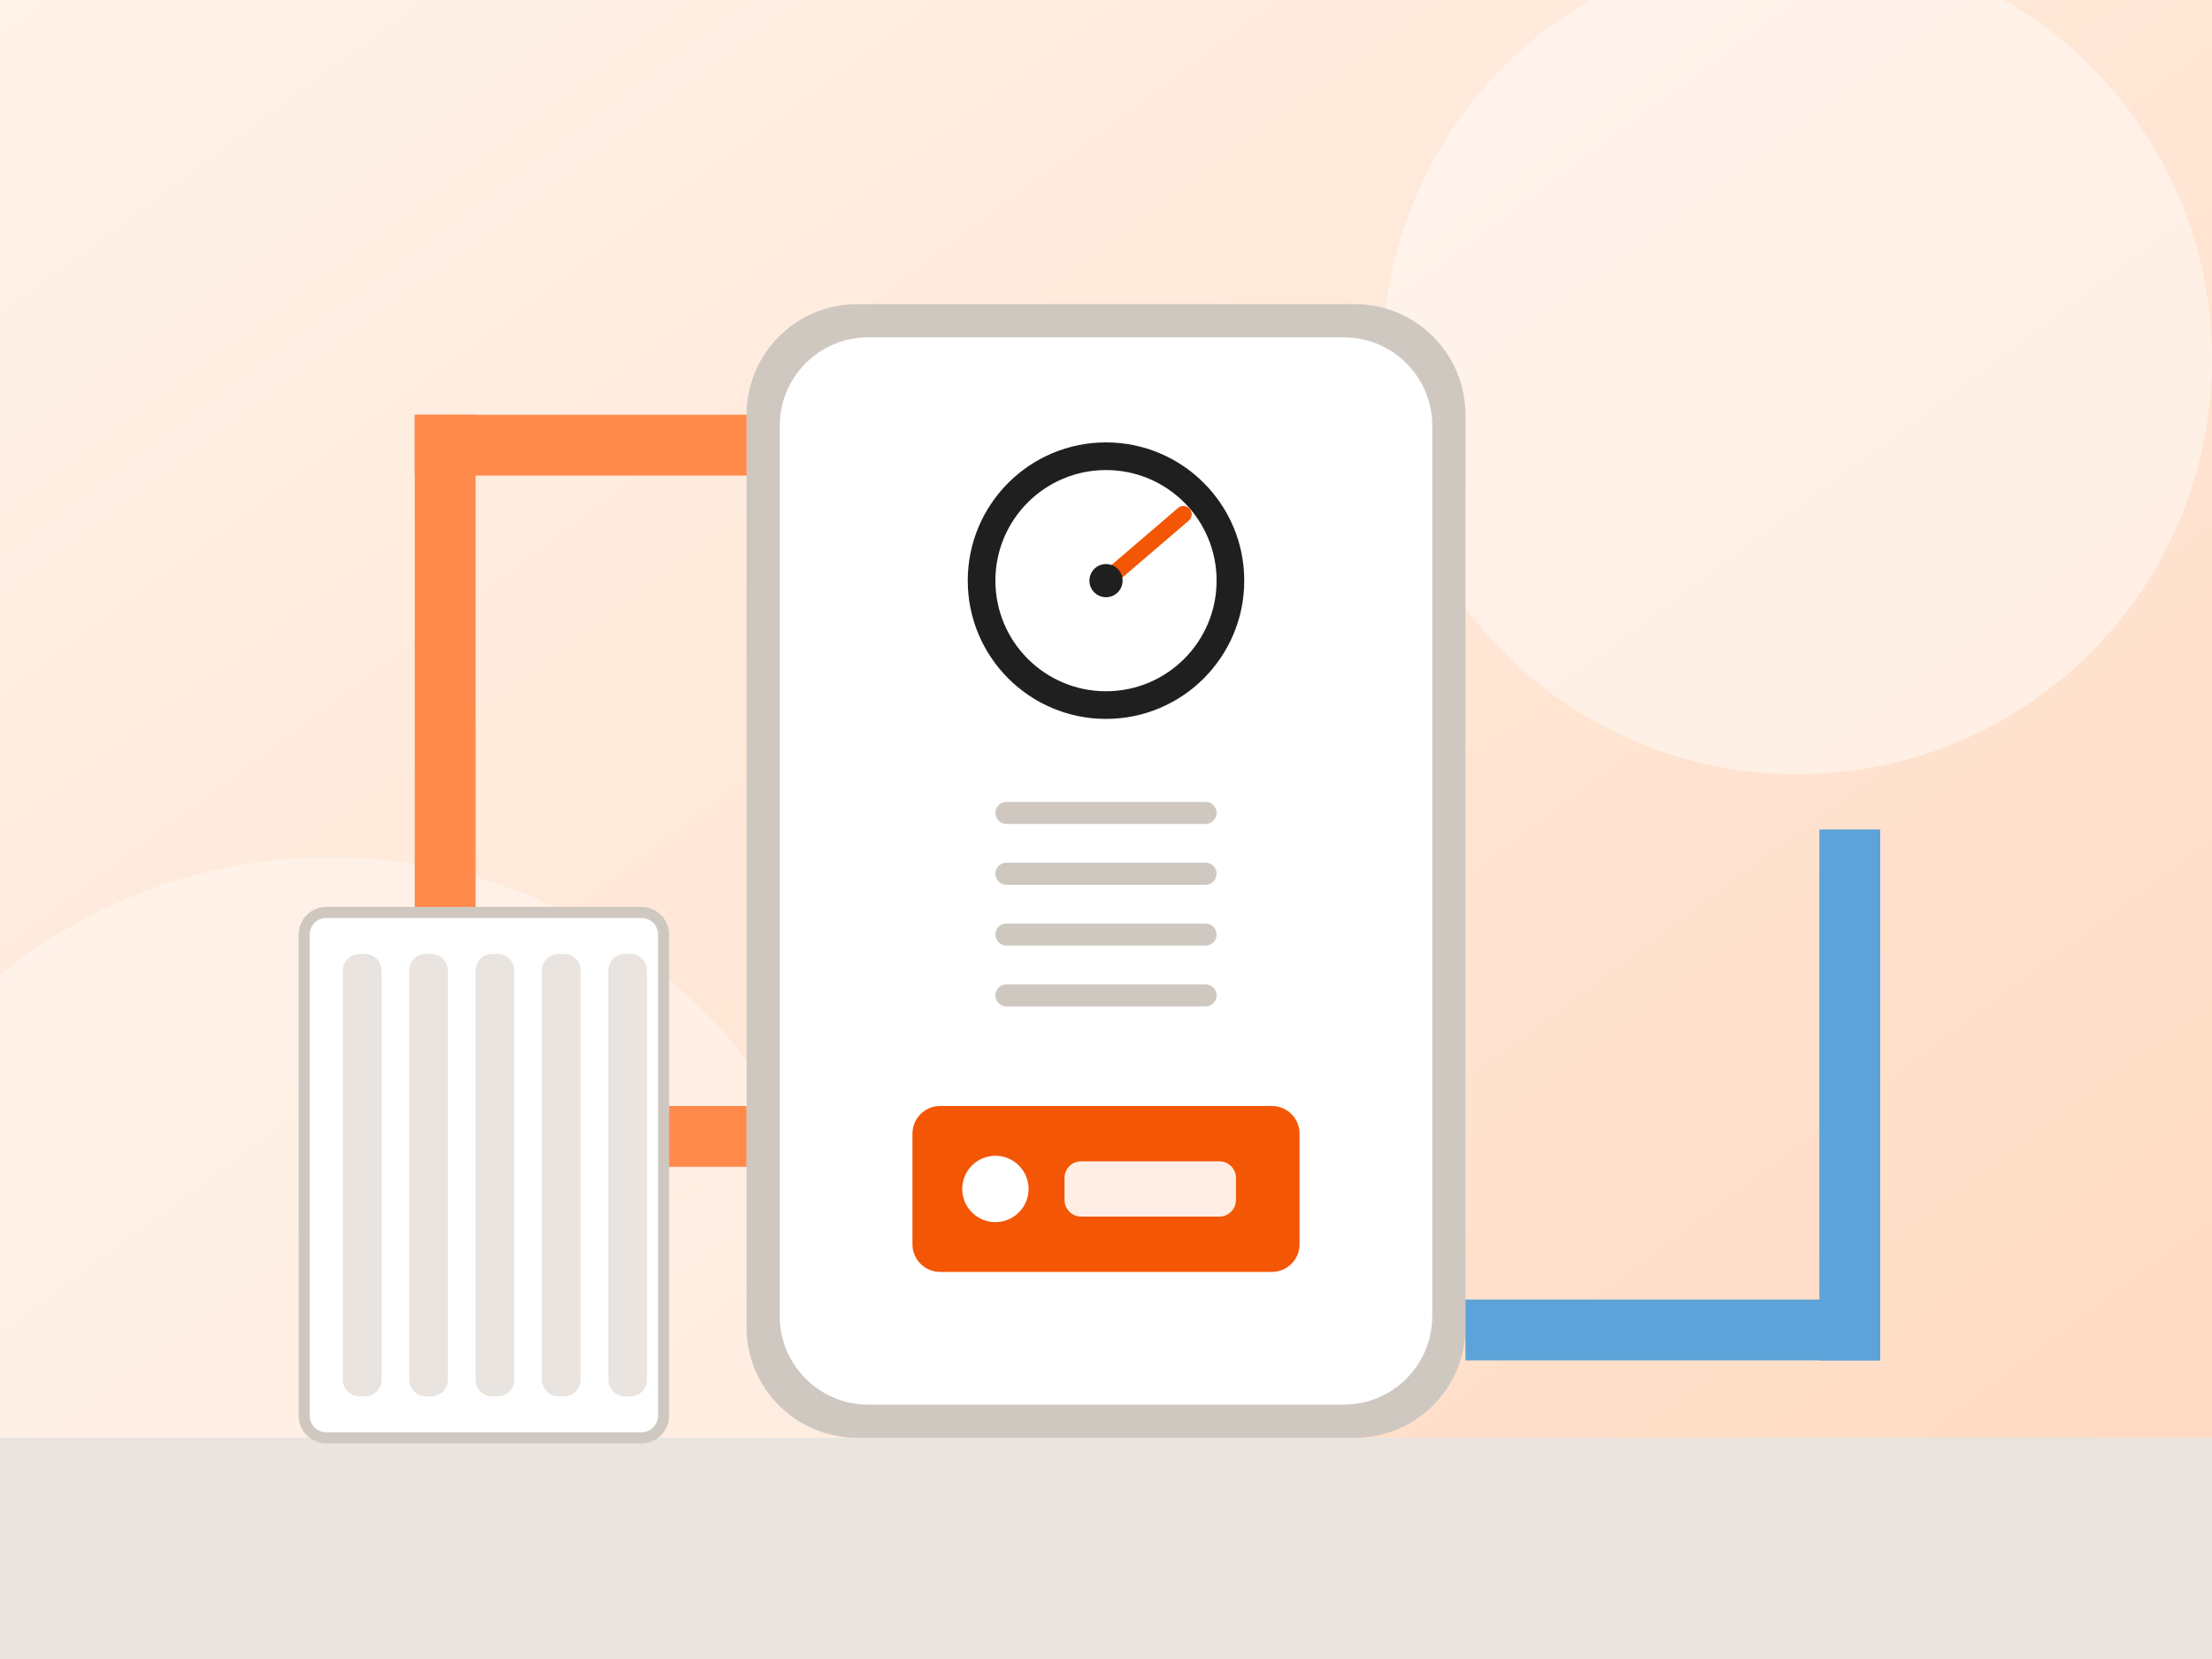
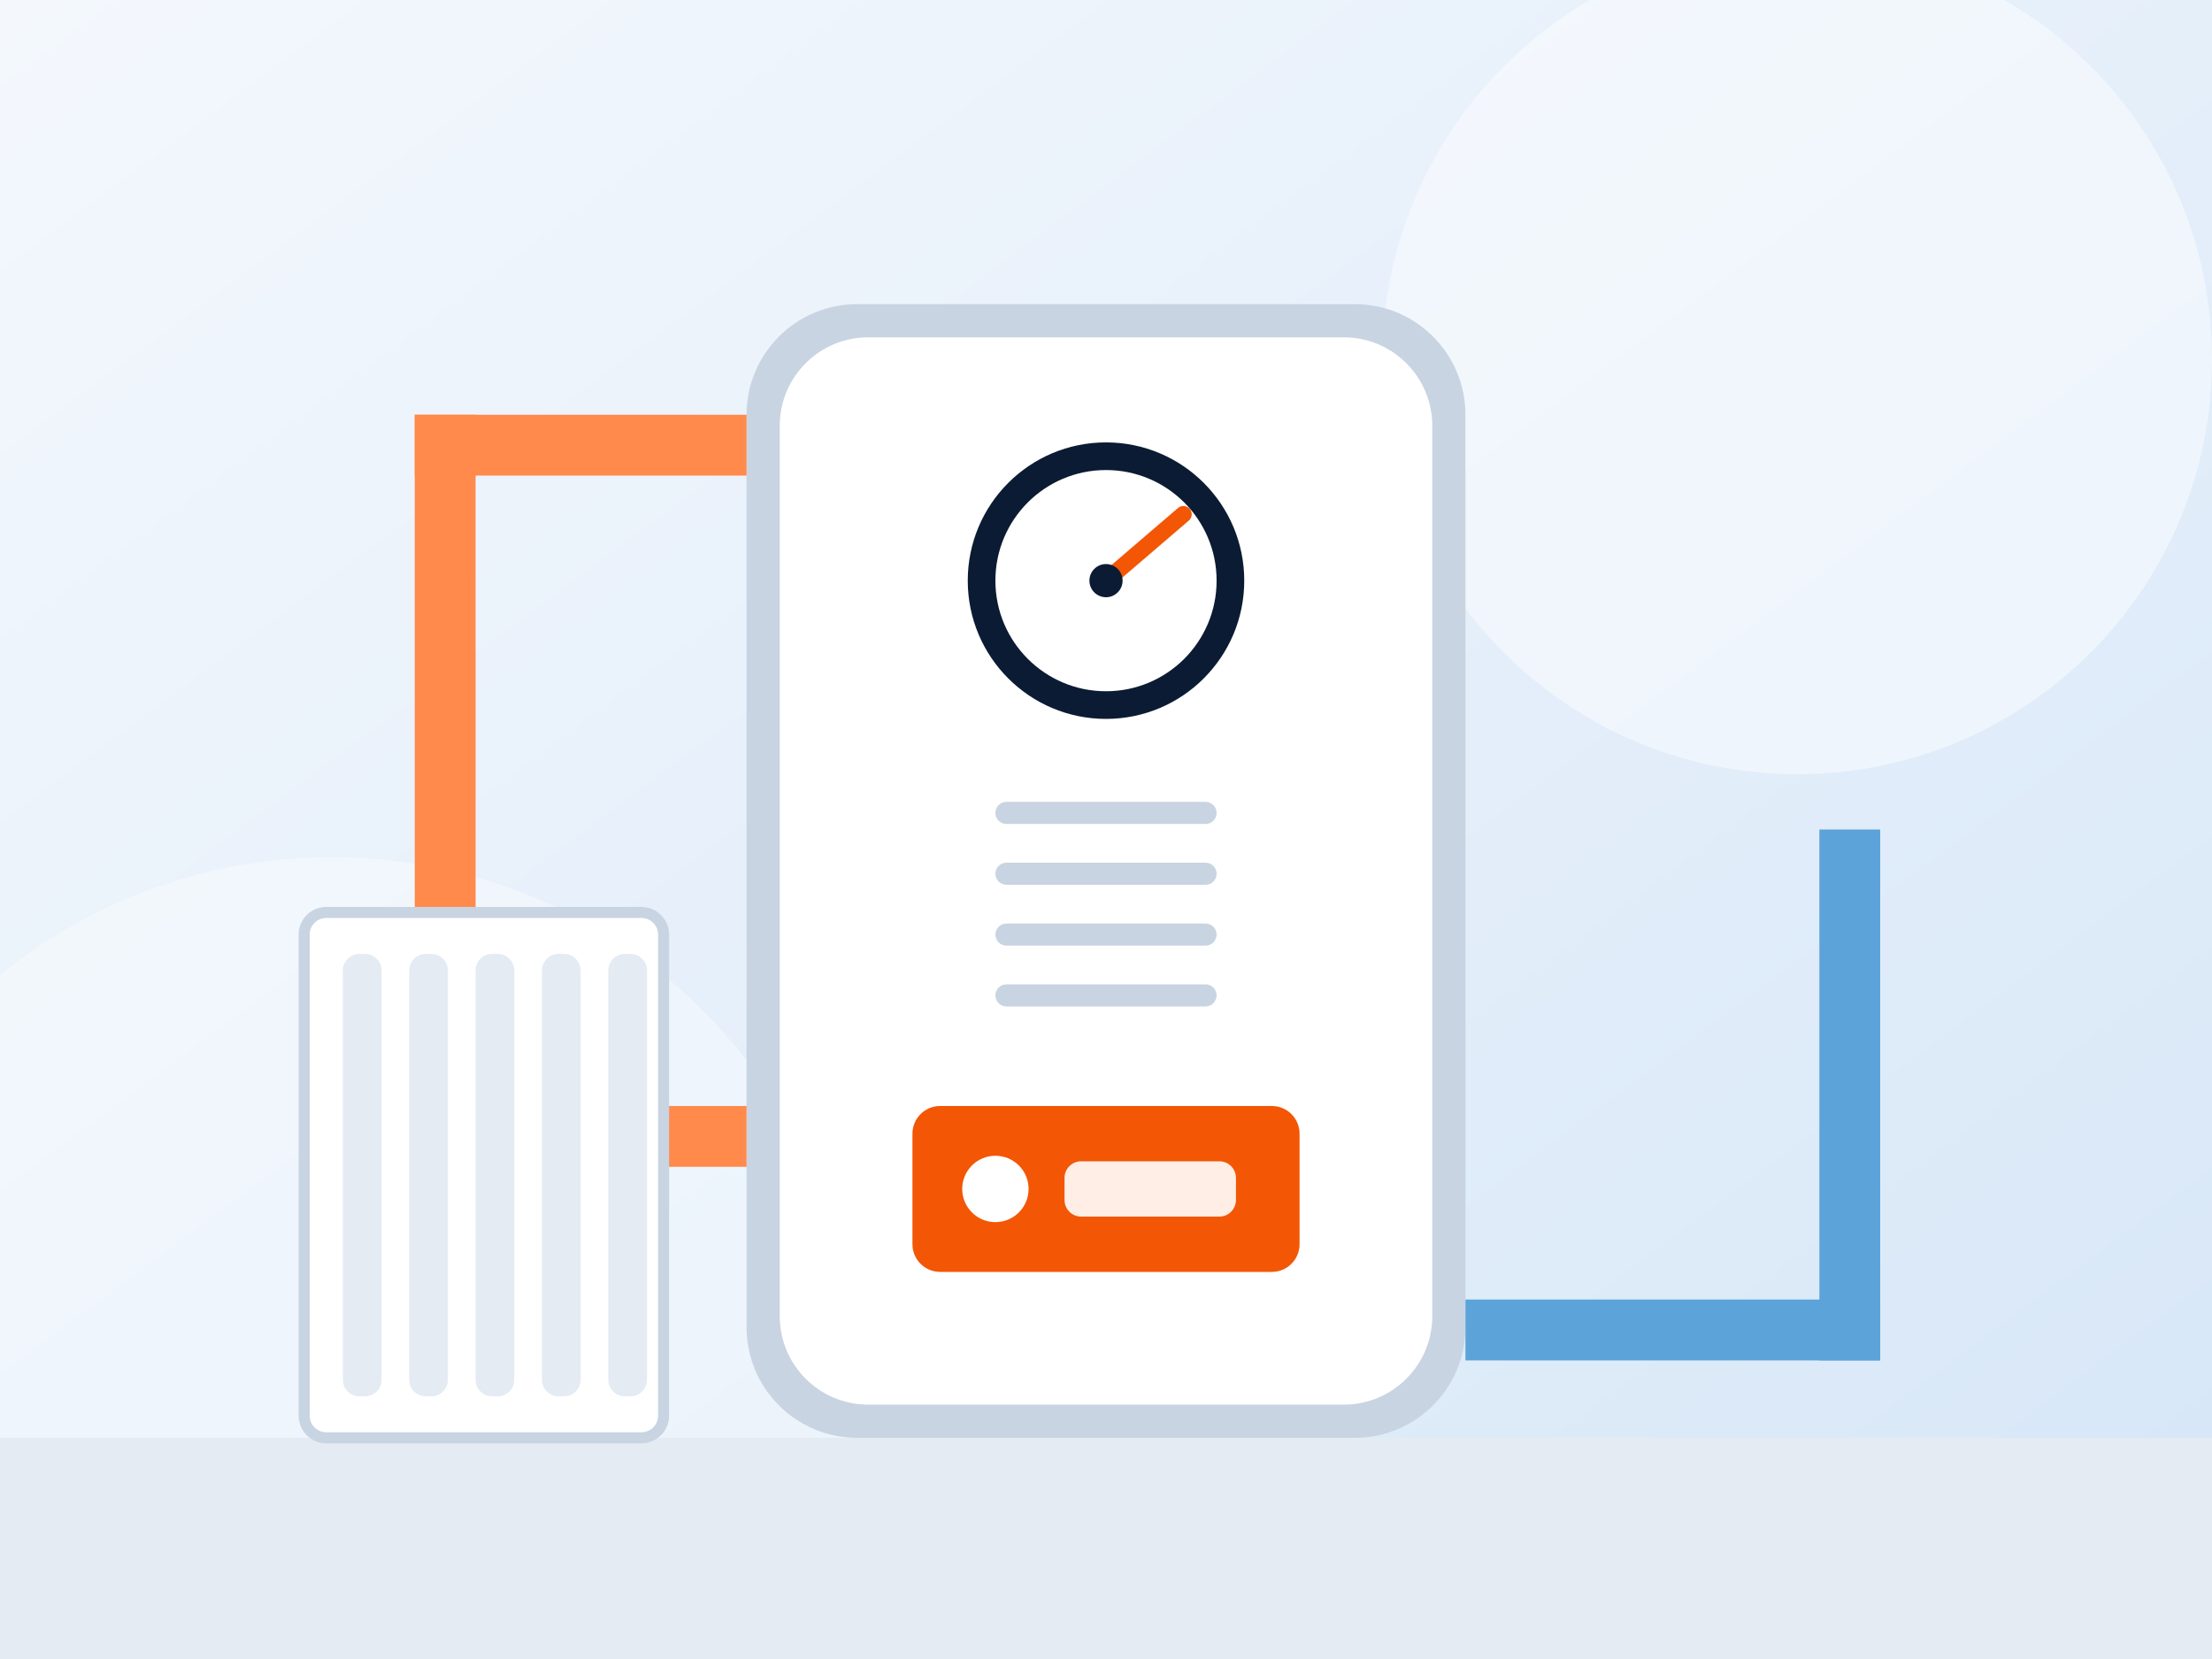
<svg xmlns="http://www.w3.org/2000/svg" viewBox="0 0 800 600" role="img" aria-label="Boiler illustration">
  <defs>
    <linearGradient id="g" x1="0" y1="0" x2="1" y2="1">
-       <stop offset="0" stop-color="#FFF3EA" />
-       <stop offset="1" stop-color="#FFD9C0" />
+       <stop offset="0" stop-color="#F4F8FD" />
+       <stop offset="1" stop-color="#D6E6F7" />
    </linearGradient>
  </defs>
  <rect width="800" height="600" fill="url(#g)" />
  <circle cx="650" cy="130" r="150" fill="#fff" opacity=".45" />
  <circle cx="120" cy="500" r="190" fill="#fff" opacity=".35" />
-   <rect y="520" width="800" height="80" fill="#E9E4DF" />
-   <rect x="270" y="110" width="260" height="410" rx="40" fill="#CFC8C1" />
+   <rect y="520" width="800" height="80" fill="#E4EBF3" />
+   <rect x="270" y="110" width="260" height="410" rx="40" fill="#C9D4E2" />
  <rect x="282" y="122" width="236" height="386" rx="32" fill="#FFFFFF" />
-   <circle cx="400" cy="210" r="50" fill="#1F1F1F" />
+   <circle cx="400" cy="210" r="50" fill="#0B1B33" />
  <circle cx="400" cy="210" r="40" fill="#FFFFFF" />
  <path d="M400 210L428 186" stroke="#F35605" stroke-width="6" stroke-linecap="round" />
-   <circle cx="400" cy="210" r="6" fill="#1F1F1F" />
-   <rect x="360" y="290" width="80" height="8" rx="4" fill="#CFC8C1" />
-   <rect x="360" y="312" width="80" height="8" rx="4" fill="#CFC8C1" />
-   <rect x="360" y="334" width="80" height="8" rx="4" fill="#CFC8C1" />
-   <rect x="360" y="356" width="80" height="8" rx="4" fill="#CFC8C1" />
+   <circle cx="400" cy="210" r="6" fill="#0B1B33" />
+   <rect x="360" y="290" width="80" height="8" rx="4" fill="#C9D4E2" />
+   <rect x="360" y="312" width="80" height="8" rx="4" fill="#C9D4E2" />
+   <rect x="360" y="334" width="80" height="8" rx="4" fill="#C9D4E2" />
+   <rect x="360" y="356" width="80" height="8" rx="4" fill="#C9D4E2" />
  <rect x="330" y="400" width="140" height="60" rx="10" fill="#F35605" />
  <circle cx="360" cy="430" r="12" fill="#FFFFFF" />
  <rect x="385" y="420" width="62" height="20" rx="6" fill="#FFFFFF" opacity=".9" />
  <rect x="150" y="150" width="120" height="22" fill="#FF8A4C" />
  <rect x="150" y="150" width="22" height="260" fill="#FF8A4C" />
  <rect x="530" y="470" width="150" height="22" fill="#5BA3D9" />
  <rect x="658" y="300" width="22" height="192" fill="#5BA3D9" />
  <rect x="150" y="400" width="120" height="22" fill="#FF8A4C" />
-   <rect x="110" y="330" width="130" height="190" rx="8" fill="#FFFFFF" stroke="#CFC8C1" stroke-width="4" />
-   <rect x="124" y="345" width="14" height="160" rx="6" fill="#E9E4DF" />
-   <rect x="148" y="345" width="14" height="160" rx="6" fill="#E9E4DF" />
-   <rect x="172" y="345" width="14" height="160" rx="6" fill="#E9E4DF" />
-   <rect x="196" y="345" width="14" height="160" rx="6" fill="#E9E4DF" />
-   <rect x="220" y="345" width="14" height="160" rx="6" fill="#E9E4DF" />
+   <rect x="110" y="330" width="130" height="190" rx="8" fill="#FFFFFF" stroke="#C9D4E2" stroke-width="4" />
+   <rect x="124" y="345" width="14" height="160" rx="6" fill="#E4EBF3" />
+   <rect x="148" y="345" width="14" height="160" rx="6" fill="#E4EBF3" />
+   <rect x="172" y="345" width="14" height="160" rx="6" fill="#E4EBF3" />
+   <rect x="196" y="345" width="14" height="160" rx="6" fill="#E4EBF3" />
+   <rect x="220" y="345" width="14" height="160" rx="6" fill="#E4EBF3" />
</svg>
